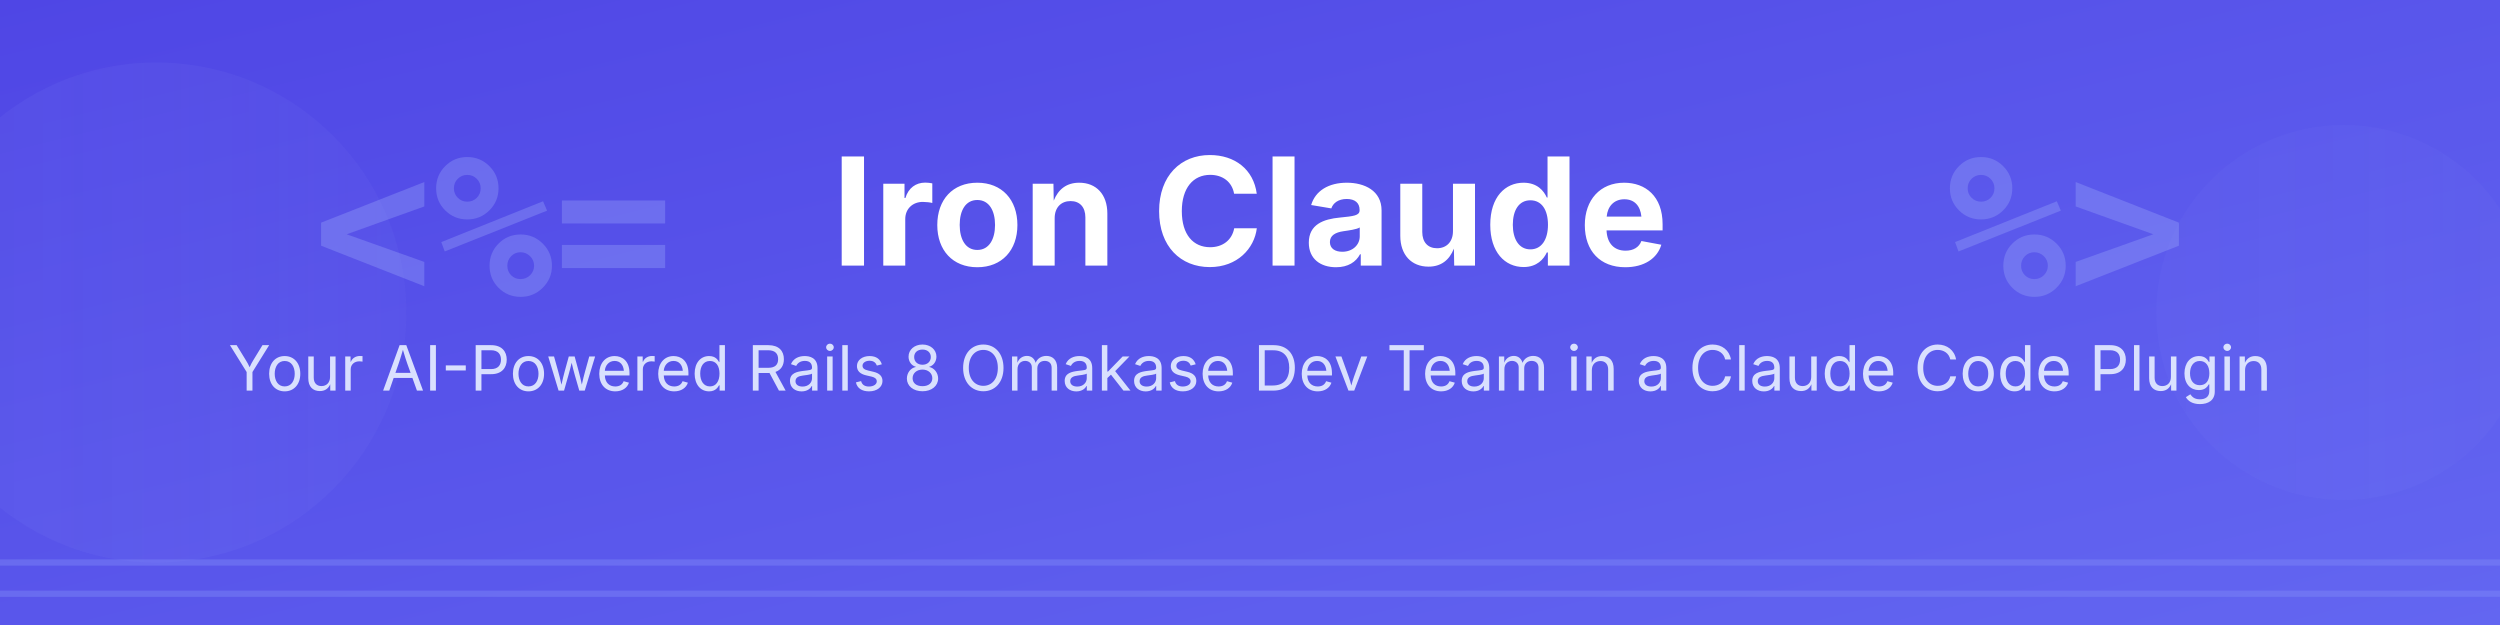
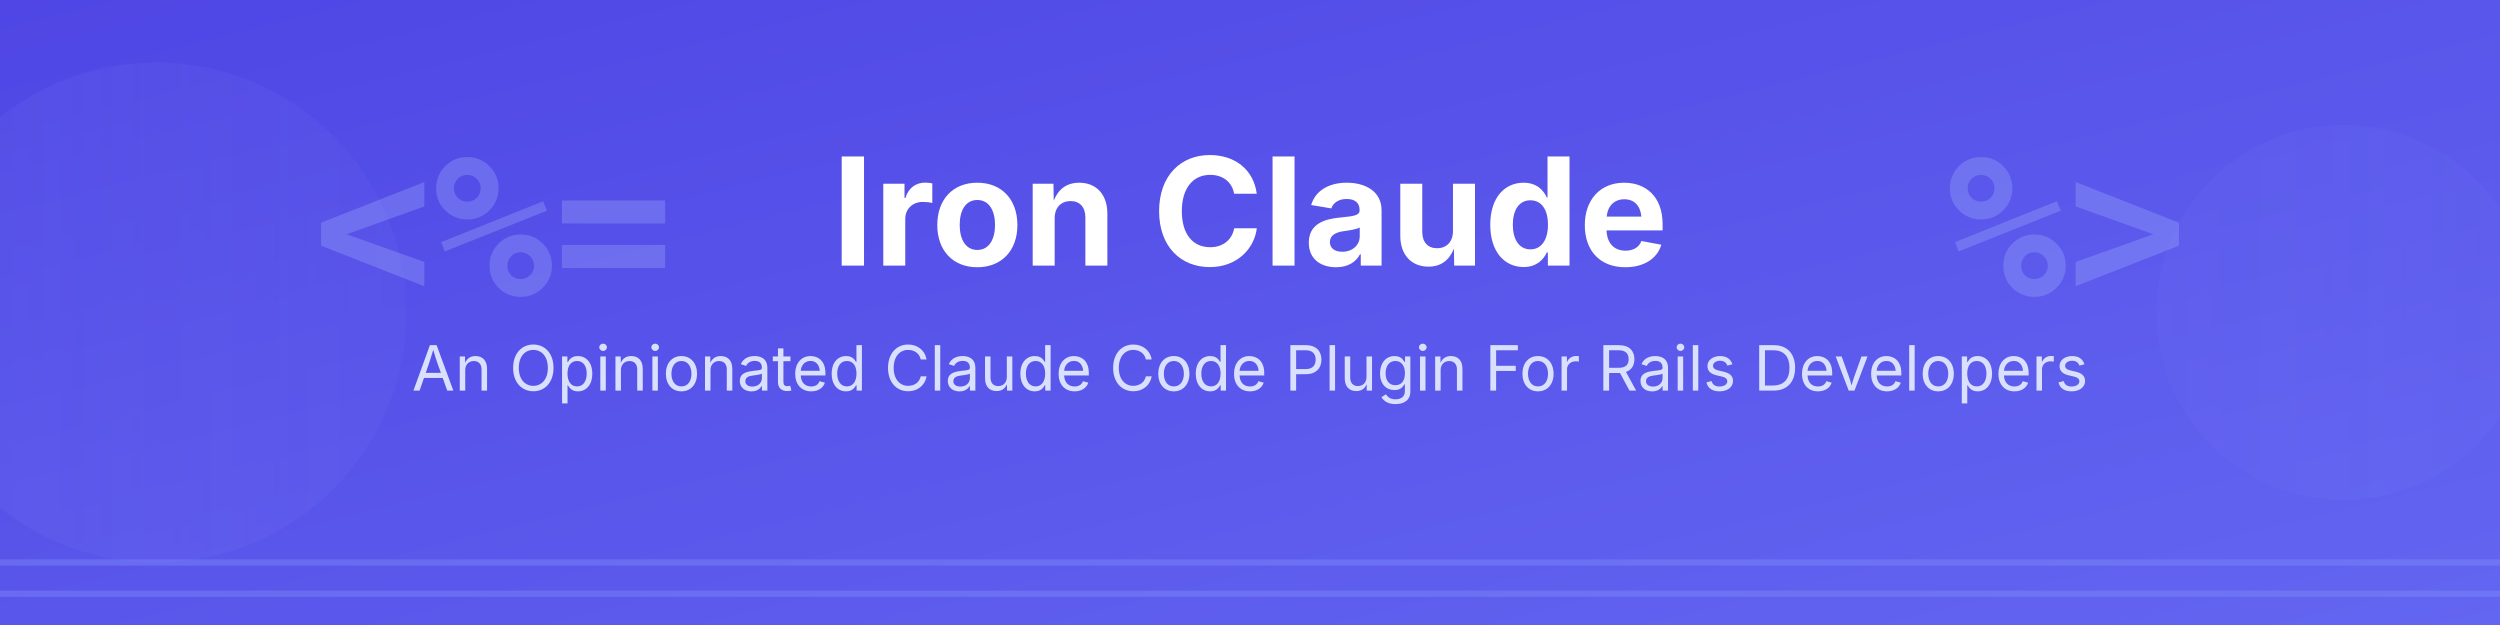
<svg xmlns="http://www.w3.org/2000/svg" width="800" height="200">
  <defs>
    <linearGradient id="bgGradient" x1="0%" y1="0%" x2="100%" y2="100%">
      <stop offset="0%" style="stop-color:#4F46E5;stop-opacity:1" />
      <stop offset="100%" style="stop-color:#6366F1;stop-opacity:1" />
    </linearGradient>
    <linearGradient id="accentGradient" x1="0%" y1="0%" x2="100%" y2="0%">
      <stop offset="0%" style="stop-color:#818CF8;stop-opacity:0.3" />
      <stop offset="100%" style="stop-color:#C7D2FE;stop-opacity:0.1" />
    </linearGradient>
  </defs>
  <rect width="800" height="200" fill="url(#bgGradient)" />
  <circle cx="50" cy="100" r="80" fill="url(#accentGradient)" opacity="0.3" />
  <circle cx="750" cy="100" r="60" fill="url(#accentGradient)" opacity="0.2" />
  <line x1="0" y1="180" x2="800" y2="180" stroke="#818CF8" stroke-width="2" opacity="0.4" />
  <line x1="0" y1="190" x2="800" y2="190" stroke="#818CF8" stroke-width="2" opacity="0.4" />
  <text x="400" y="85" font-family="system-ui, -apple-system, sans-serif" font-size="48" font-weight="bold" fill="#FFFFFF" text-anchor="middle">
    Iron Claude
  </text>
  <text x="400" y="125" font-family="system-ui, -apple-system, sans-serif" font-size="20" fill="#E0E7FF" text-anchor="middle" opacity="0.95">
-     Your AI-Powered Rails 8 Omakase Dev Team in a Claude Code Plugin
+     An Opinionated Claude Code Plugin For Rails Developers
  </text>
  <text x="100" y="95" font-family="monospace" font-size="64" fill="#A5B4FC" opacity="0.3" font-weight="bold" text-anchor="start">&lt;%=</text>
  <text x="700" y="95" font-family="monospace" font-size="64" fill="#A5B4FC" opacity="0.3" font-weight="bold" text-anchor="end">%&gt;</text>
</svg>
